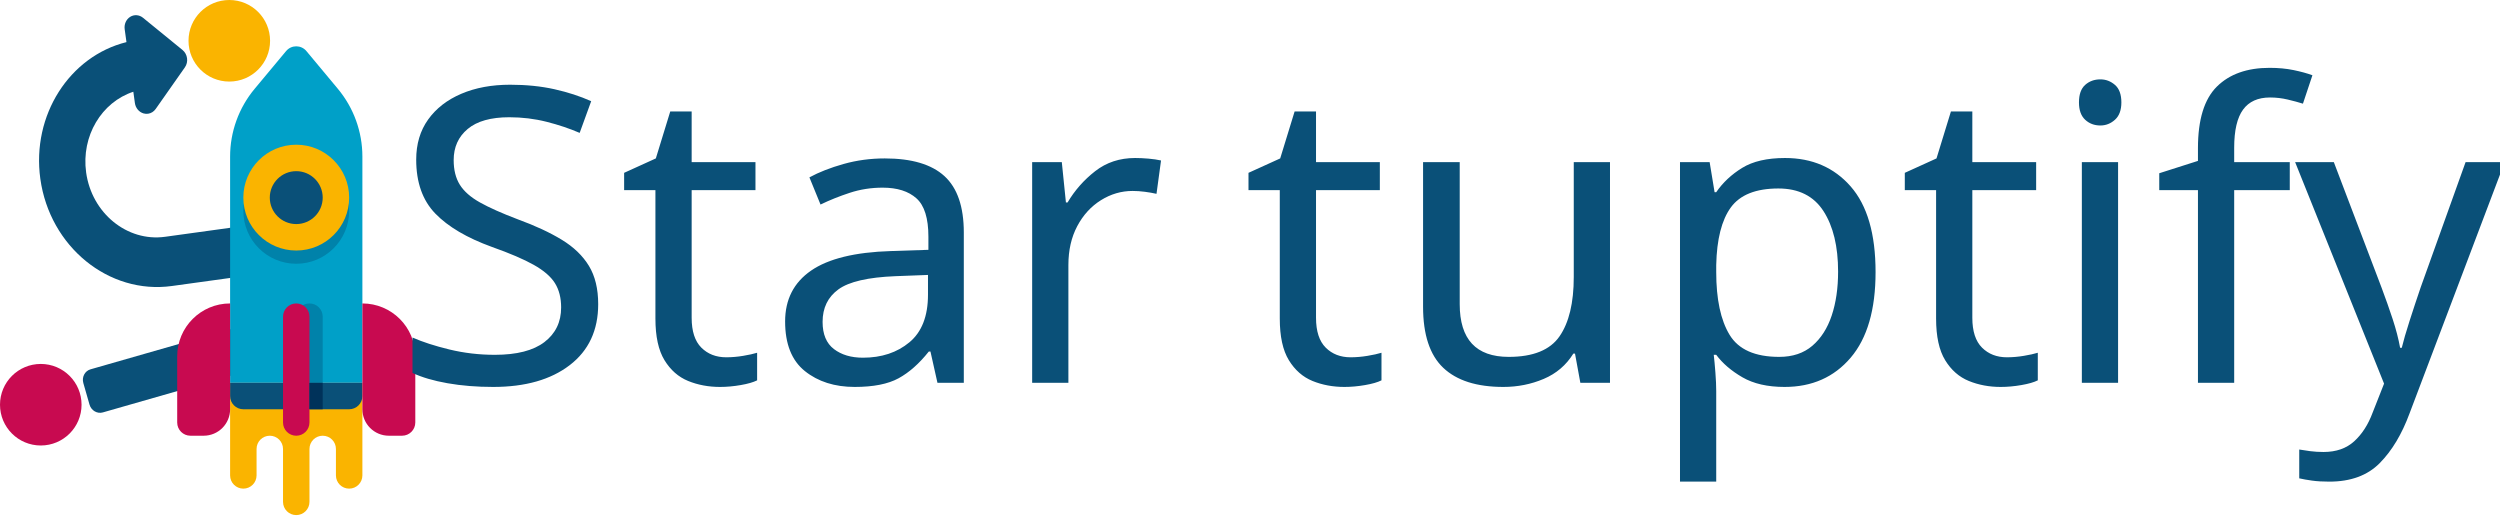
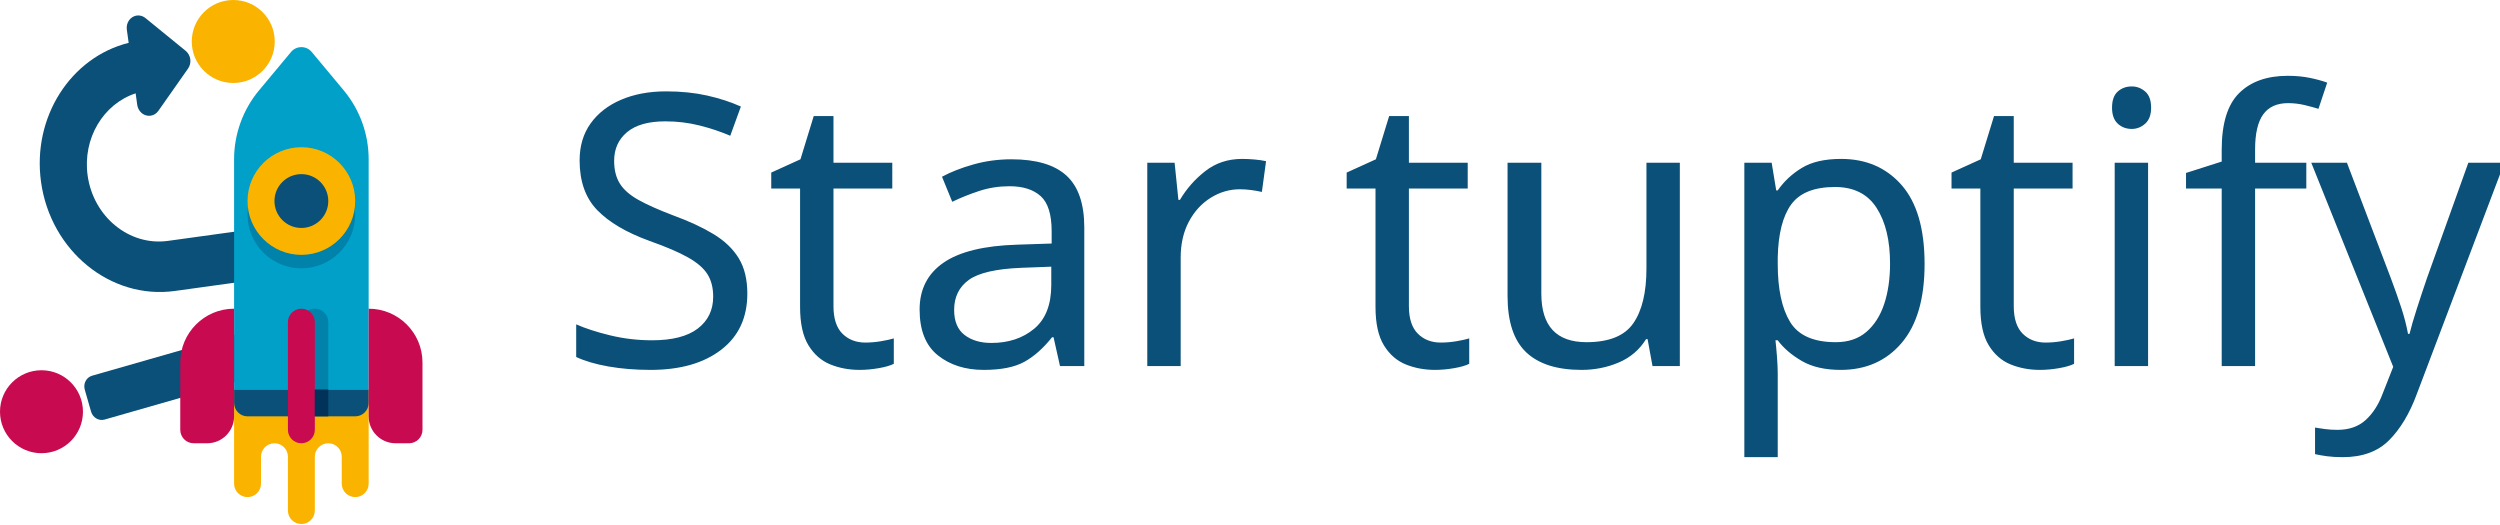
- <svg xmlns="http://www.w3.org/2000/svg" width="100%" height="100%" viewBox="0 0 7652 1577" version="1.1" xml:space="preserve" style="fill-rule:evenodd;clip-rule:evenodd;stroke-linejoin:round;stroke-miterlimit:2;">
+ <svg xmlns="http://www.w3.org/2000/svg" width="10055px" height="2108px" viewBox="0 0 10055 2108" version="1.1" xml:space="preserve" style="fill-rule:evenodd;clip-rule:evenodd;stroke-linejoin:round;stroke-miterlimit:2;">
+   <g id="on_white" />
  <g>
-     <path d="M505.174,724.775c-115.983,16.033 -224.317,-72.283 -241.543,-196.91c-15.45,-111.783 47.606,-215.343 144.459,-247.037l4.771,34.498c2.102,15.215 12.555,27.779 26.436,31.81c4.609,1.321 9.296,1.631 13.819,1.007c9.115,-1.259 17.556,-6.339 23.256,-14.459l89.538,-127.526c11.668,-16.619 8.38,-40.421 -7.363,-53.253l-120.77,-98.455c-11.556,-9.421 -27.039,-10.581 -39.338,-2.891c-12.267,7.645 -18.92,22.571 -16.818,37.79l5.468,39.544c-174.253,43.394 -290.616,223.372 -263.664,418.354c28.704,207.673 209.301,354.896 402.573,328.179l490.724,-67.827l-20.824,-150.655l-490.724,67.831Z" style="fill:#0a5078;fill-rule:nonzero;" />
-     <path d="M1064.38,950.885l-122.48,-71.941c-11.684,-6.888 -25.99,-5.86 -36.249,2.648c-10.238,8.466 -14.443,22.694 -10.626,36.018l9.453,32.969l-627.497,179.862c-17.317,4.965 -27.138,23.769 -21.922,41.97l18.903,65.943c5.216,18.201 23.508,28.943 40.825,23.979l627.497,-179.858l9.45,32.97c3.816,13.324 14.921,23.161 28.092,24.921c4.37,0.566 8.685,0.219 12.733,-0.938c8.157,-2.341 15.227,-8.004 19.415,-16.02l65.77,-125.899c8.578,-16.376 2.59,-37.282 -13.364,-46.624Z" style="fill:#0a5078;fill-rule:nonzero;" />
+     <path d="M675.308,968.867c-155.044,21.432 -299.863,-96.627 -322.891,-263.227c-20.654,-149.429 63.64,-287.866 193.111,-330.234l6.377,46.117c2.81,20.339 16.783,37.133 35.339,42.522c6.161,1.766 12.428,2.18 18.473,1.347c12.185,-1.684 23.47,-8.475 31.088,-19.329l119.694,-170.475c15.597,-22.216 11.202,-54.033 -9.844,-71.187l-161.443,-131.613c-15.447,-12.593 -36.145,-14.145 -52.586,-3.865c-16.398,10.219 -25.292,30.172 -22.482,50.517l7.31,52.863c-232.939,58.008 -388.491,298.599 -352.461,559.247c38.37,277.614 279.789,474.419 538.152,438.704l655.991,-90.67l-27.837,-201.393l-655.991,90.676Z" style="fill:#0a5078;fill-rule:nonzero;" />
+     <path d="M1422.84,1271.13l-163.729,-96.169c-15.619,-9.209 -34.743,-7.835 -48.457,3.538c-13.687,11.318 -19.307,30.338 -14.205,48.148l12.637,44.074l-838.827,240.436c-23.149,6.636 -36.278,31.773 -29.305,56.104l25.269,88.152c6.973,24.331 31.425,38.691 54.574,32.055l838.827,-240.431l12.632,44.074c5.102,17.81 19.947,30.961 37.554,33.313c5.841,0.756 11.61,0.293 17.021,-1.253c10.903,-3.131 20.355,-10.7 25.954,-21.416l87.92,-168.3c11.467,-21.89 3.462,-49.837 -17.865,-62.325Z" style="fill:#0a5078;fill-rule:nonzero;" />
    <g>
      <g>
        <g>
          <g>
-             <path d="M704.311,1171.7l0,283.414c0,22.351 18.139,40.49 40.491,40.49c22.347,0 40.486,-18.139 40.486,-40.49l0,-80.973c0,-22.352 18.139,-40.487 40.487,-40.487c22.351,0 40.49,18.135 40.49,40.487l0,161.95c0,22.351 18.139,40.486 40.487,40.486c22.347,0 40.486,-18.135 40.486,-40.486l0,-161.95c0,-22.352 18.139,-40.487 40.491,-40.487c22.347,0 40.486,18.135 40.486,40.487l0,80.973c0,22.351 18.139,40.49 40.487,40.49c22.351,0 40.49,-18.139 40.49,-40.49l0,-283.414l-404.881,0Z" style="fill:#fab400;fill-rule:nonzero;" />
+             <path d="M941.511,1566.31l-0,378.863c-0,29.879 24.248,54.127 54.127,54.127c29.874,-0 54.122,-24.248 54.122,-54.127l-0,-108.244c-0,-29.879 24.247,-54.121 54.121,-54.121c29.879,-0 54.127,24.242 54.127,54.121l0,216.492c0,29.88 24.248,54.122 54.122,54.122c29.874,0 54.122,-24.242 54.122,-54.122l-0,-216.492c-0,-29.879 24.247,-54.121 54.127,-54.121c29.873,-0 54.121,24.242 54.121,54.121l0,108.244c0,29.879 24.248,54.127 54.122,54.127c29.879,-0 54.127,-24.248 54.127,-54.127l0,-378.863l-541.238,0Z" style="fill:#fab400;fill-rule:nonzero;" />
          </g>
        </g>
      </g>
      <g>
        <g>
          <g>
-             <path d="M1109.19,1171.7l-404.881,0l0,-692.503c0,-75.753 26.56,-149.156 75.067,-207.339l96.279,-115.512c16.194,-19.432 46.033,-19.432 62.19,-0l96.278,115.512c48.507,58.221 75.067,131.586 75.067,207.339l0,692.503Z" style="fill:#00a0c8;fill-rule:nonzero;" />
+             <path d="M1482.75,1566.31l-541.238,0l-0,-925.726c-0,-101.265 35.505,-199.388 100.348,-277.167l128.704,-154.415c21.647,-25.976 61.536,-25.976 83.134,0l128.704,154.415c64.843,77.828 100.348,175.902 100.348,277.167l0,925.726Z" style="fill:#00a0c8;fill-rule:nonzero;" />
          </g>
        </g>
      </g>
      <g>
        <g>
          <g>
-             <path d="M906.752,969.264l-0,202.436l80.977,0l-0,-202.436c-0,-22.352 -18.139,-40.491 -40.491,-40.491c-22.347,0 -40.486,18.139 -40.486,40.491Z" style="fill:#0082aa;fill-rule:nonzero;" />
+             <path d="M1212.13,1295.69l-0,270.613l108.249,0l-0,-270.613c-0,-29.88 -24.248,-54.127 -54.127,-54.127c-29.874,-0 -54.122,24.247 -54.122,54.127Z" style="fill:#0082aa;fill-rule:nonzero;" />
          </g>
        </g>
      </g>
      <g>
        <g>
          <g>
-             <circle cx="906.752" cy="645.359" r="161.95" style="fill:#0082aa;" />
+             <circle cx="1212.13" cy="862.705" r="216.492" style="fill:#0082aa;" />
          </g>
        </g>
      </g>
      <g>
        <g>
          <g>
-             <path d="M1068.7,1252.68l-323.9,0c-22.352,0 -40.491,-18.139 -40.491,-40.486l0,-40.491l404.881,0l0,40.491c0,22.347 -18.139,40.486 -40.49,40.486Z" style="fill:#0a5078;fill-rule:nonzero;" />
+             <path d="M1428.62,1674.56l-432.984,0c-29.879,0 -54.127,-24.248 -54.127,-54.122l-0,-54.127l541.238,0l0,54.127c0,29.874 -24.248,54.122 -54.127,54.122Z" style="fill:#0a5078;fill-rule:nonzero;" />
          </g>
        </g>
      </g>
      <g>
        <g>
          <g>
-             <path d="M906.752,928.773c-22.348,0 -40.487,18.139 -40.487,40.491l0,323.9c0,22.351 18.139,40.49 40.487,40.49c22.347,0 40.486,-18.139 40.486,-40.49l0,-323.9c0,-22.352 -18.139,-40.491 -40.486,-40.491Z" style="fill:#c80a50;fill-rule:nonzero;" />
+             <path d="M1212.13,1241.57c-29.874,-0 -54.122,24.247 -54.122,54.127l0,432.984c0,29.879 24.248,54.127 54.122,54.127c29.874,-0 54.122,-24.248 54.122,-54.127l-0,-432.984c-0,-29.88 -24.248,-54.127 -54.122,-54.127Z" style="fill:#c80a50;fill-rule:nonzero;" />
          </g>
        </g>
      </g>
      <g>
        <g>
          <g>
-             <circle cx="906.752" cy="604.873" r="161.95" style="fill:#fab400;" />
+             <circle cx="1212.13" cy="808.584" r="216.492" style="fill:#fab400;" />
          </g>
        </g>
      </g>
      <g>
        <g>
          <g>
-             <circle cx="906.752" cy="604.873" r="80.977" style="fill:#0a5078;" />
+             <circle cx="1212.13" cy="808.584" r="108.249" style="fill:#0a5078;" />
          </g>
        </g>
      </g>
      <g>
        <g>
          <g>
-             <rect x="947.238" y="1171.7" width="40.486" height="80.977" style="fill:#00325a;" />
+             <rect x="1266.25" y="1566.31" width="54.122" height="108.249" style="fill:#00325a;" />
          </g>
        </g>
      </g>
      <g>
        <g>
          <g>
-             <path d="M582.848,1333.65l40.49,0c44.736,0 80.973,-36.236 80.973,-80.977l0,-323.904c-89.435,0 -161.95,72.515 -161.95,161.954l0,202.437c0,22.351 18.139,40.49 40.487,40.49Z" style="fill:#c80a50;fill-rule:nonzero;" />
+             <path d="M779.14,1782.81l54.128,-0c59.802,-0 108.243,-48.441 108.243,-108.249l-0,-432.989c-119.556,-0 -216.492,96.936 -216.492,216.497l-0,270.614c-0,29.879 24.248,54.127 54.121,54.127Z" style="fill:#c80a50;fill-rule:nonzero;" />
          </g>
        </g>
      </g>
      <g>
        <g>
          <g>
-             <path d="M1230.66,1333.65l-40.491,0c-44.736,0 -80.973,-36.236 -80.973,-80.977l0,-323.904c89.436,0 161.951,72.515 161.951,161.954l-0,202.437c-0,22.351 -18.139,40.49 -40.487,40.49Z" style="fill:#c80a50;fill-rule:nonzero;" />
+             <path d="M1645.12,1782.81l-54.127,-0c-59.802,-0 -108.243,-48.441 -108.243,-108.249l0,-432.989c119.556,-0 216.492,96.936 216.492,216.497l0,270.614c0,29.879 -24.248,54.127 -54.122,54.127Z" style="fill:#c80a50;fill-rule:nonzero;" />
          </g>
        </g>
      </g>
    </g>
    <g>
      <g>
        <g>
-           <circle cx="701.817" cy="124.834" r="124.834" style="fill:#fab400;" />
+           <circle cx="938.176" cy="166.875" r="166.875" style="fill:#fab400;" />
        </g>
      </g>
    </g>
    <g>
      <g>
        <g>
-           <circle cx="124.813" cy="1238.76" r="124.813" style="fill:#c80a50;" />
+           <circle cx="166.848" cy="1655.96" r="166.848" style="fill:#c80a50;" />
        </g>
      </g>
    </g>
  </g>
  <g>
-     <text x="1198.3px" y="1171.73px" style="font-family:'ArialRoundedMTBold', 'Arial Rounded MT Bold', sans-serif;font-size:1260.24px;fill:#0a5078;">Star</text>
-     <text x="3801.23px" y="1171.73px" style="font-family:'ArialRoundedMTBold', 'Arial Rounded MT Bold', sans-serif;font-size:1260.24px;fill:#0a5078;">tuptify</text>
+     <text x="2239.63px" y="1472.44px" style="font-family:'ArialRoundedMTBold', 'Arial Rounded MT Bold', sans-serif;font-size:1526.19px;fill:#0a5078;">Star</text>
+     <text x="5391.87px" y="1472.44px" style="font-family:'ArialRoundedMTBold', 'Arial Rounded MT Bold', sans-serif;font-size:1526.19px;fill:#0a5078;">tuptify</text>
  </g>
</svg>
